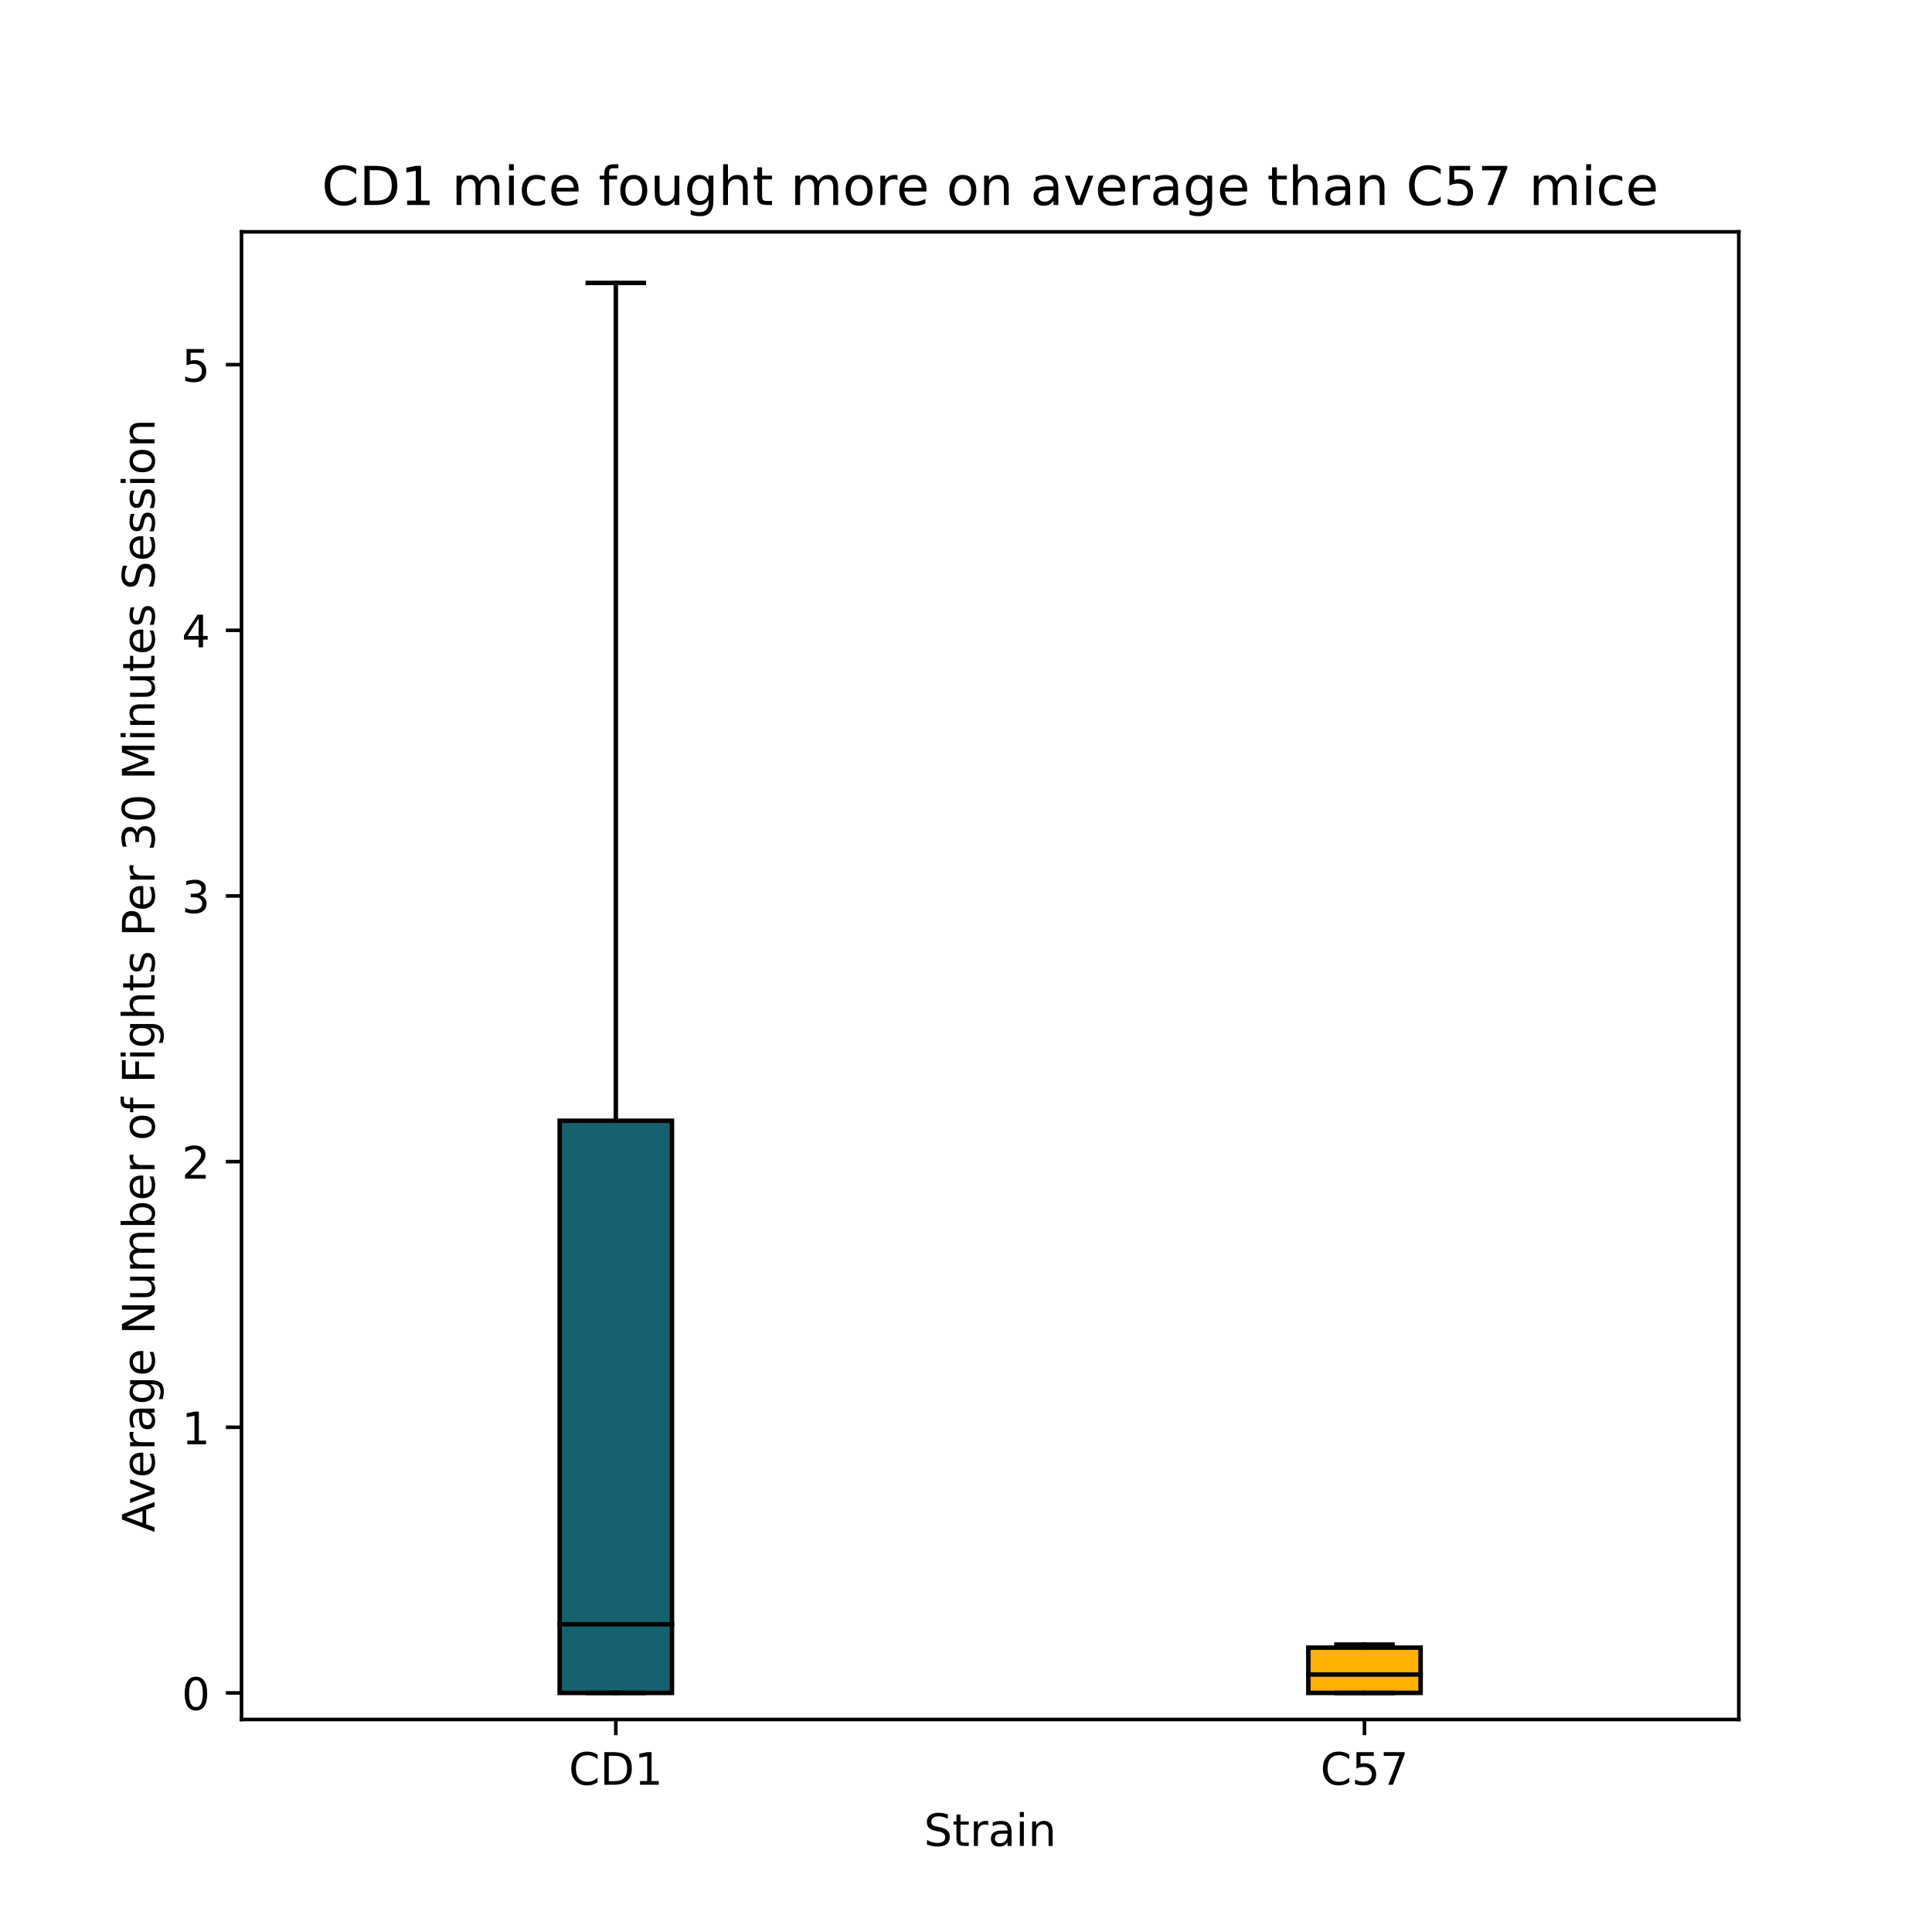
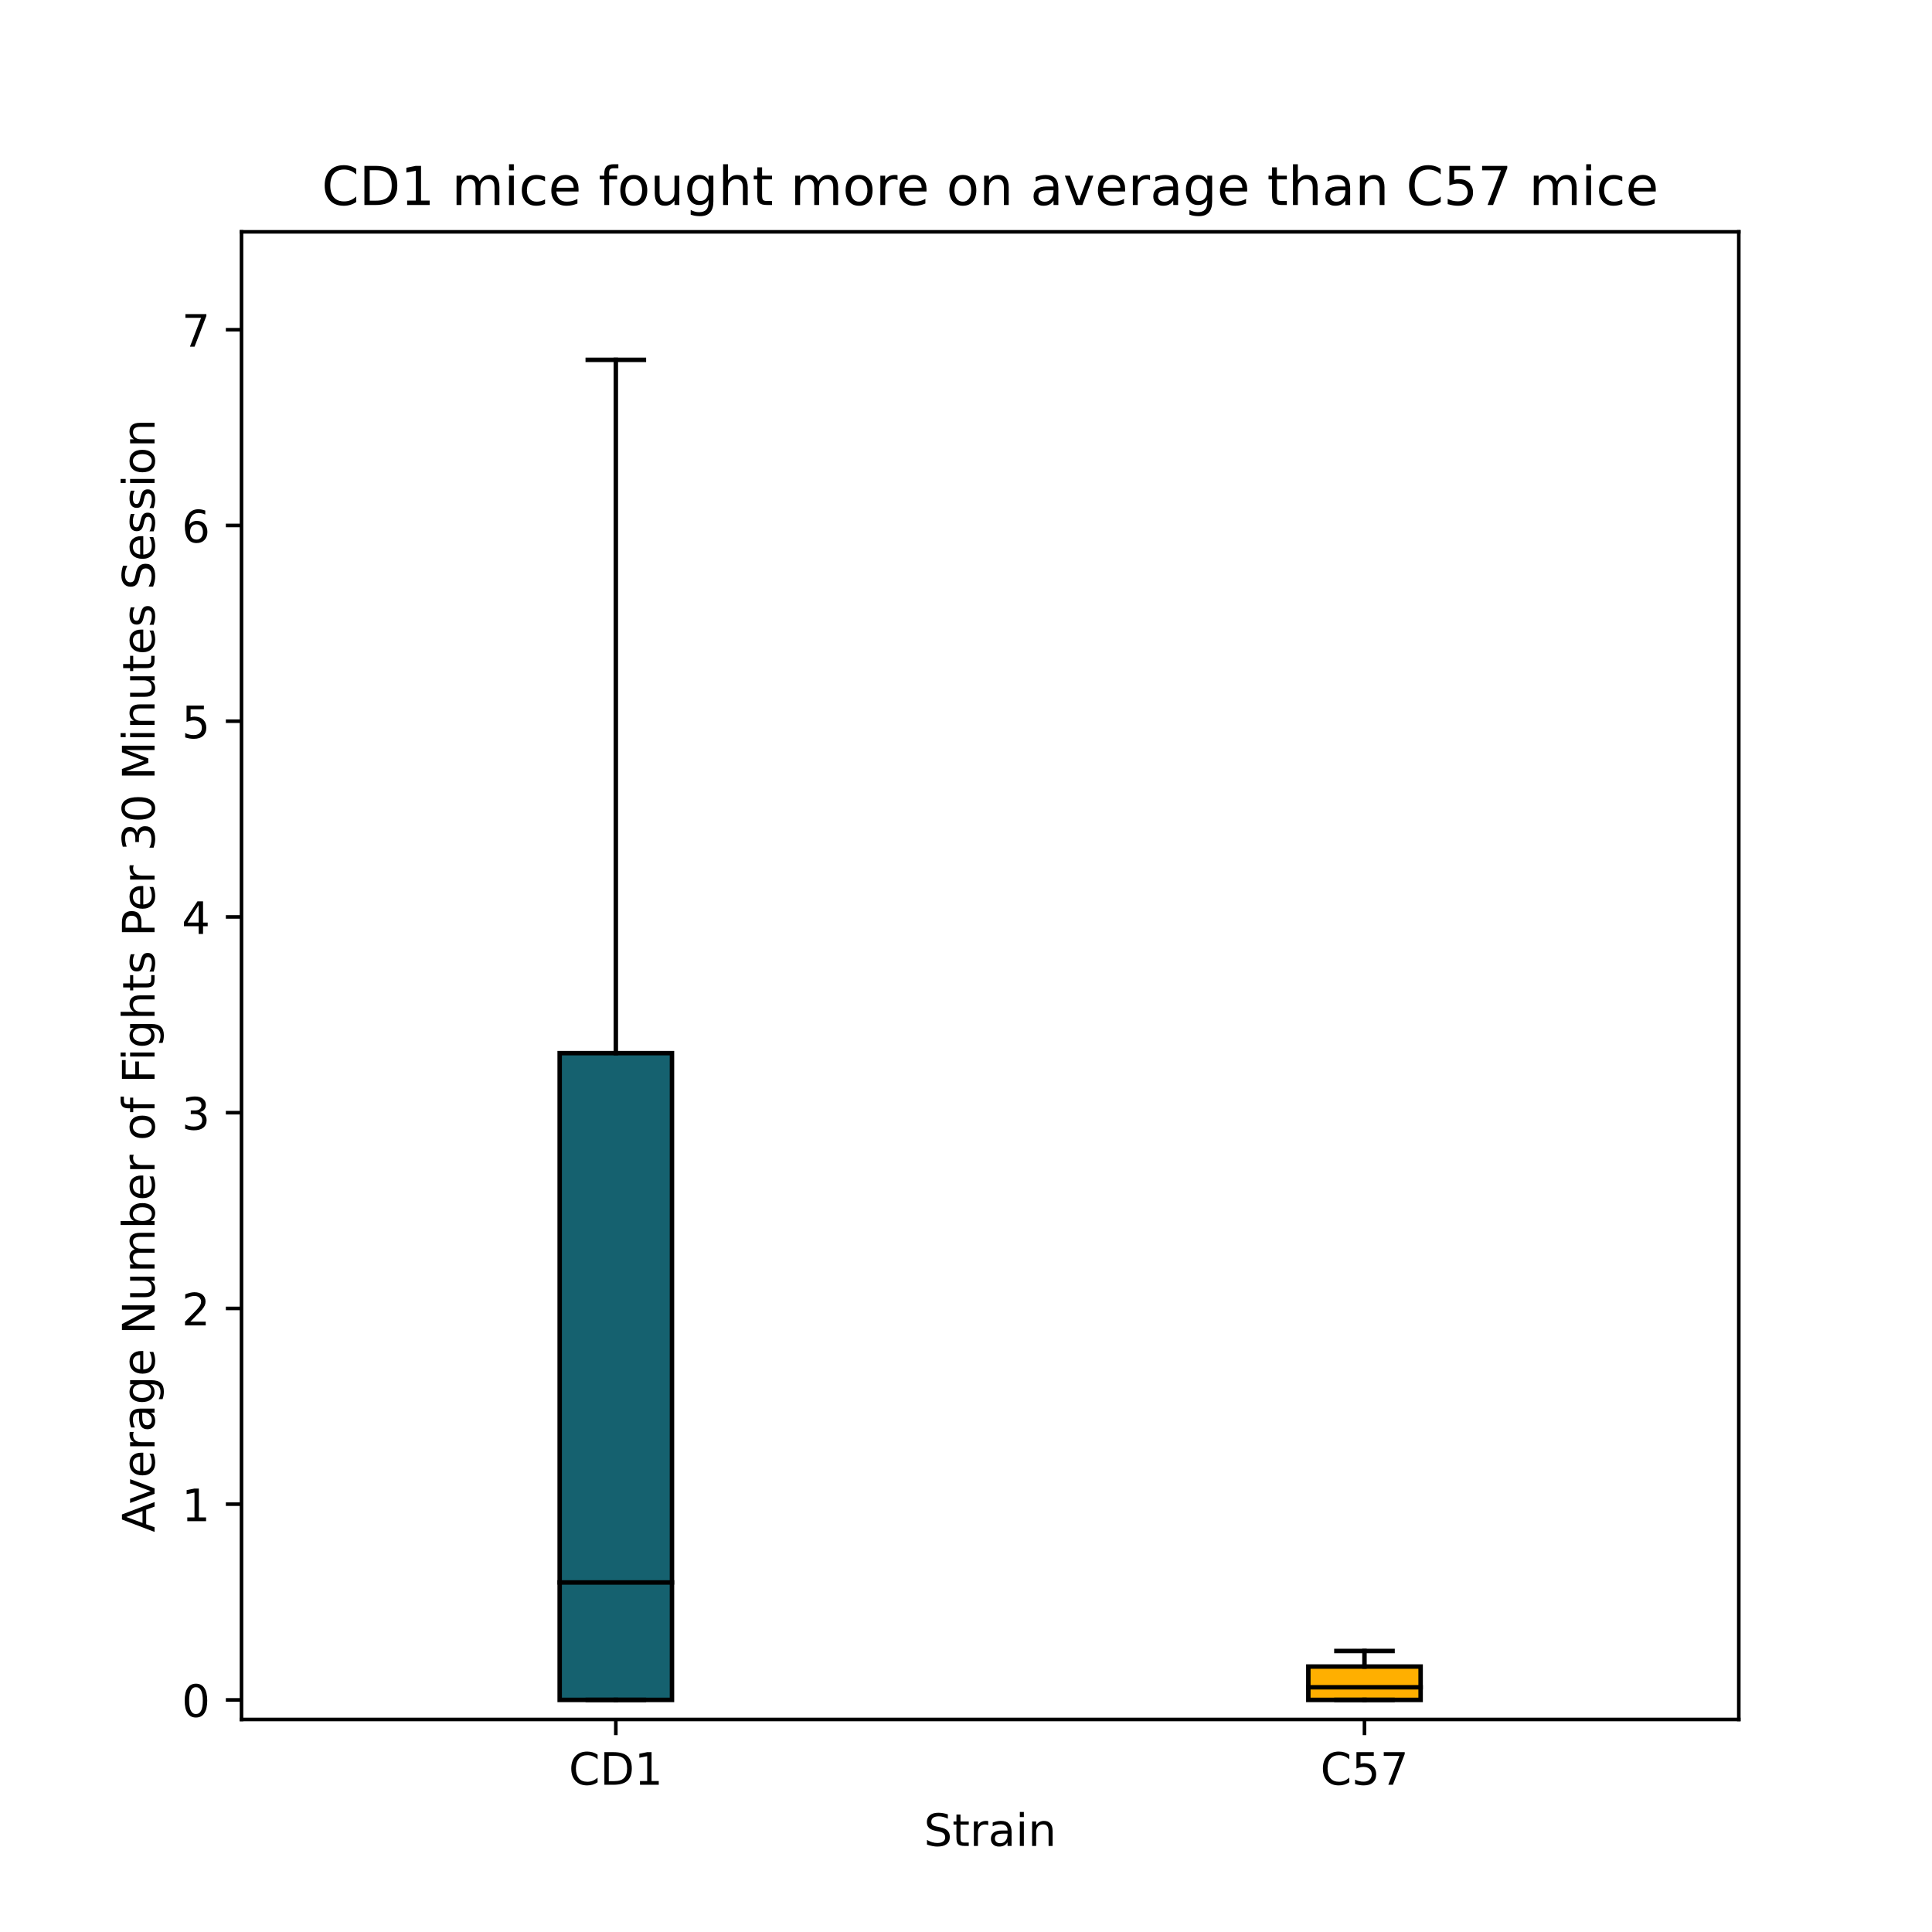
<svg xmlns="http://www.w3.org/2000/svg" xmlns:xlink="http://www.w3.org/1999/xlink" width="432pt" height="432pt" viewBox="0 0 432 432" version="1.1">
  <defs>
    <style type="text/css">*{stroke-linejoin: round; stroke-linecap: butt}</style>
  </defs>
  <g id="figure_1">
    <g id="patch_1">
      <path d="M 0 432  L 432 432  L 432 0  L 0 0  z " style="fill: #ffffff" />
    </g>
    <g id="axes_1">
      <g id="patch_2">
        <path d="M 54 384.48  L 388.8 384.48  L 388.8 51.84  L 54 51.84  z " style="fill: #ffffff" />
      </g>
      <g id="matplotlib.axis_1">
        <g id="xtick_1">
          <g id="line2d_1">
            <defs>
-               <path id="m009d4dc9a2" d="M 0 0  L 0 3.5  " style="stroke: #000000; stroke-width: 0.8" />
+               <path id="ma9340c3eb3" d="M 0 0  L 0 3.5  " style="stroke: #000000; stroke-width: 0.8" />
            </defs>
            <g>
-               <use xlink:href="#m009d4dc9a2" x="137.7" y="384.48" style="stroke: #000000; stroke-width: 0.8" />
+               <use xlink:href="#ma9340c3eb3" x="137.7" y="384.48" style="stroke: #000000; stroke-width: 0.8" />
            </g>
          </g>
          <g id="text_1">
            <g transform="translate(127.1773 399.0784) scale(0.1 -0.1)">
              <defs>
                <path id="DejaVuSans-43" d="M 4122 4306  L 4122 3641  Q 3803 3938 3442 4084  Q 3081 4231 2675 4231  Q 1875 4231 1450 3742  Q 1025 3253 1025 2328  Q 1025 1406 1450 917  Q 1875 428 2675 428  Q 3081 428 3442 575  Q 3803 722 4122 1019  L 4122 359  Q 3791 134 3420 21  Q 3050 -91 2638 -91  Q 1578 -91 968 557  Q 359 1206 359 2328  Q 359 3453 968 4101  Q 1578 4750 2638 4750  Q 3056 4750 3426 4639  Q 3797 4528 4122 4306  z " transform="scale(0.015625)" />
                <path id="DejaVuSans-44" d="M 1259 4147  L 1259 519  L 2022 519  Q 2988 519 3436 956  Q 3884 1394 3884 2338  Q 3884 3275 3436 3711  Q 2988 4147 2022 4147  L 1259 4147  z M 628 4666  L 1925 4666  Q 3281 4666 3915 4102  Q 4550 3538 4550 2338  Q 4550 1131 3912 565  Q 3275 0 1925 0  L 628 0  L 628 4666  z " transform="scale(0.015625)" />
                <path id="DejaVuSans-31" d="M 794 531  L 1825 531  L 1825 4091  L 703 3866  L 703 4441  L 1819 4666  L 2450 4666  L 2450 531  L 3481 531  L 3481 0  L 794 0  L 794 531  z " transform="scale(0.015625)" />
              </defs>
              <use xlink:href="#DejaVuSans-43" />
              <use xlink:href="#DejaVuSans-44" x="69.824" />
              <use xlink:href="#DejaVuSans-31" x="146.826" />
            </g>
          </g>
        </g>
        <g id="xtick_2">
          <g id="line2d_2">
            <g>
-               <use xlink:href="#m009d4dc9a2" x="305.1" y="384.48" style="stroke: #000000; stroke-width: 0.8" />
+               <use xlink:href="#ma9340c3eb3" x="305.1" y="384.48" style="stroke: #000000; stroke-width: 0.8" />
            </g>
          </g>
          <g id="text_2">
            <g transform="translate(295.2461 399.0784) scale(0.1 -0.1)">
              <defs>
                <path id="DejaVuSans-35" d="M 691 4666  L 3169 4666  L 3169 4134  L 1269 4134  L 1269 2991  Q 1406 3038 1543 3061  Q 1681 3084 1819 3084  Q 2600 3084 3056 2656  Q 3513 2228 3513 1497  Q 3513 744 3044 326  Q 2575 -91 1722 -91  Q 1428 -91 1123 -41  Q 819 9 494 109  L 494 744  Q 775 591 1075 516  Q 1375 441 1709 441  Q 2250 441 2565 725  Q 2881 1009 2881 1497  Q 2881 1984 2565 2268  Q 2250 2553 1709 2553  Q 1456 2553 1204 2497  Q 953 2441 691 2322  L 691 4666  z " transform="scale(0.015625)" />
                <path id="DejaVuSans-37" d="M 525 4666  L 3525 4666  L 3525 4397  L 1831 0  L 1172 0  L 2766 4134  L 525 4134  L 525 4666  z " transform="scale(0.015625)" />
              </defs>
              <use xlink:href="#DejaVuSans-43" />
              <use xlink:href="#DejaVuSans-35" x="69.824" />
              <use xlink:href="#DejaVuSans-37" x="133.447" />
            </g>
          </g>
        </g>
        <g id="text_3">
          <g transform="translate(206.5883 412.7566) scale(0.1 -0.1)">
            <defs>
              <path id="DejaVuSans-53" d="M 3425 4513  L 3425 3897  Q 3066 4069 2747 4153  Q 2428 4238 2131 4238  Q 1616 4238 1336 4038  Q 1056 3838 1056 3469  Q 1056 3159 1242 3001  Q 1428 2844 1947 2747  L 2328 2669  Q 3034 2534 3370 2195  Q 3706 1856 3706 1288  Q 3706 609 3251 259  Q 2797 -91 1919 -91  Q 1588 -91 1214 -16  Q 841 59 441 206  L 441 856  Q 825 641 1194 531  Q 1563 422 1919 422  Q 2459 422 2753 634  Q 3047 847 3047 1241  Q 3047 1584 2836 1778  Q 2625 1972 2144 2069  L 1759 2144  Q 1053 2284 737 2584  Q 422 2884 422 3419  Q 422 4038 858 4394  Q 1294 4750 2059 4750  Q 2388 4750 2728 4690  Q 3069 4631 3425 4513  z " transform="scale(0.015625)" />
              <path id="DejaVuSans-74" d="M 1172 4494  L 1172 3500  L 2356 3500  L 2356 3053  L 1172 3053  L 1172 1153  Q 1172 725 1289 603  Q 1406 481 1766 481  L 2356 481  L 2356 0  L 1766 0  Q 1100 0 847 248  Q 594 497 594 1153  L 594 3053  L 172 3053  L 172 3500  L 594 3500  L 594 4494  L 1172 4494  z " transform="scale(0.015625)" />
              <path id="DejaVuSans-72" d="M 2631 2963  Q 2534 3019 2420 3045  Q 2306 3072 2169 3072  Q 1681 3072 1420 2755  Q 1159 2438 1159 1844  L 1159 0  L 581 0  L 581 3500  L 1159 3500  L 1159 2956  Q 1341 3275 1631 3429  Q 1922 3584 2338 3584  Q 2397 3584 2469 3576  Q 2541 3569 2628 3553  L 2631 2963  z " transform="scale(0.015625)" />
              <path id="DejaVuSans-61" d="M 2194 1759  Q 1497 1759 1228 1600  Q 959 1441 959 1056  Q 959 750 1161 570  Q 1363 391 1709 391  Q 2188 391 2477 730  Q 2766 1069 2766 1631  L 2766 1759  L 2194 1759  z M 3341 1997  L 3341 0  L 2766 0  L 2766 531  Q 2569 213 2275 61  Q 1981 -91 1556 -91  Q 1019 -91 701 211  Q 384 513 384 1019  Q 384 1609 779 1909  Q 1175 2209 1959 2209  L 2766 2209  L 2766 2266  Q 2766 2663 2505 2880  Q 2244 3097 1772 3097  Q 1472 3097 1187 3025  Q 903 2953 641 2809  L 641 3341  Q 956 3463 1253 3523  Q 1550 3584 1831 3584  Q 2591 3584 2966 3190  Q 3341 2797 3341 1997  z " transform="scale(0.015625)" />
              <path id="DejaVuSans-69" d="M 603 3500  L 1178 3500  L 1178 0  L 603 0  L 603 3500  z M 603 4863  L 1178 4863  L 1178 4134  L 603 4134  L 603 4863  z " transform="scale(0.015625)" />
              <path id="DejaVuSans-6e" d="M 3513 2113  L 3513 0  L 2938 0  L 2938 2094  Q 2938 2591 2744 2837  Q 2550 3084 2163 3084  Q 1697 3084 1428 2787  Q 1159 2491 1159 1978  L 1159 0  L 581 0  L 581 3500  L 1159 3500  L 1159 2956  Q 1366 3272 1645 3428  Q 1925 3584 2291 3584  Q 2894 3584 3203 3211  Q 3513 2838 3513 2113  z " transform="scale(0.015625)" />
            </defs>
            <use xlink:href="#DejaVuSans-53" />
            <use xlink:href="#DejaVuSans-74" x="63.477" />
            <use xlink:href="#DejaVuSans-72" x="102.686" />
            <use xlink:href="#DejaVuSans-61" x="143.799" />
            <use xlink:href="#DejaVuSans-69" x="205.078" />
            <use xlink:href="#DejaVuSans-6e" x="232.861" />
          </g>
        </g>
      </g>
      <g id="matplotlib.axis_2">
        <g id="ytick_1">
          <g id="line2d_3">
            <defs>
-               <path id="meb1164585b" d="M 0 0  L -3.5 0  " style="stroke: #000000; stroke-width: 0.8" />
+               <path id="mf33f6621a1" d="M 0 0  L -3.5 0  " style="stroke: #000000; stroke-width: 0.8" />
            </defs>
            <g>
-               <use xlink:href="#meb1164585b" x="54" y="378.54" style="stroke: #000000; stroke-width: 0.8" />
+               <use xlink:href="#mf33f6621a1" x="54" y="380.103" style="stroke: #000000; stroke-width: 0.8" />
            </g>
          </g>
          <g id="text_4">
-             <g transform="translate(40.6375 382.3392) scale(0.1 -0.1)">
+             <g transform="translate(40.6375 383.9024) scale(0.1 -0.1)">
              <defs>
                <path id="DejaVuSans-30" d="M 2034 4250  Q 1547 4250 1301 3770  Q 1056 3291 1056 2328  Q 1056 1369 1301 889  Q 1547 409 2034 409  Q 2525 409 2770 889  Q 3016 1369 3016 2328  Q 3016 3291 2770 3770  Q 2525 4250 2034 4250  z M 2034 4750  Q 2819 4750 3233 4129  Q 3647 3509 3647 2328  Q 3647 1150 3233 529  Q 2819 -91 2034 -91  Q 1250 -91 836 529  Q 422 1150 422 2328  Q 422 3509 836 4129  Q 1250 4750 2034 4750  z " transform="scale(0.015625)" />
              </defs>
              <use xlink:href="#DejaVuSans-30" />
            </g>
          </g>
        </g>
        <g id="ytick_2">
          <g id="line2d_4">
            <g>
-               <use xlink:href="#meb1164585b" x="54" y="319.14" style="stroke: #000000; stroke-width: 0.8" />
+               <use xlink:href="#mf33f6621a1" x="54" y="336.335" style="stroke: #000000; stroke-width: 0.8" />
            </g>
          </g>
          <g id="text_5">
-             <g transform="translate(40.6375 322.9392) scale(0.1 -0.1)">
+             <g transform="translate(40.6375 340.134) scale(0.1 -0.1)">
              <use xlink:href="#DejaVuSans-31" />
            </g>
          </g>
        </g>
        <g id="ytick_3">
          <g id="line2d_5">
            <g>
-               <use xlink:href="#meb1164585b" x="54" y="259.74" style="stroke: #000000; stroke-width: 0.8" />
+               <use xlink:href="#mf33f6621a1" x="54" y="292.566" style="stroke: #000000; stroke-width: 0.8" />
            </g>
          </g>
          <g id="text_6">
-             <g transform="translate(40.6375 263.5392) scale(0.1 -0.1)">
+             <g transform="translate(40.6375 296.3655) scale(0.1 -0.1)">
              <defs>
                <path id="DejaVuSans-32" d="M 1228 531  L 3431 531  L 3431 0  L 469 0  L 469 531  Q 828 903 1448 1529  Q 2069 2156 2228 2338  Q 2531 2678 2651 2914  Q 2772 3150 2772 3378  Q 2772 3750 2511 3984  Q 2250 4219 1831 4219  Q 1534 4219 1204 4116  Q 875 4013 500 3803  L 500 4441  Q 881 4594 1212 4672  Q 1544 4750 1819 4750  Q 2544 4750 2975 4387  Q 3406 4025 3406 3419  Q 3406 3131 3298 2873  Q 3191 2616 2906 2266  Q 2828 2175 2409 1742  Q 1991 1309 1228 531  z " transform="scale(0.015625)" />
              </defs>
              <use xlink:href="#DejaVuSans-32" />
            </g>
          </g>
        </g>
        <g id="ytick_4">
          <g id="line2d_6">
            <g>
-               <use xlink:href="#meb1164585b" x="54" y="200.34" style="stroke: #000000; stroke-width: 0.8" />
+               <use xlink:href="#mf33f6621a1" x="54" y="248.798" style="stroke: #000000; stroke-width: 0.8" />
            </g>
          </g>
          <g id="text_7">
-             <g transform="translate(40.6375 204.1392) scale(0.1 -0.1)">
+             <g transform="translate(40.6375 252.5971) scale(0.1 -0.1)">
              <defs>
                <path id="DejaVuSans-33" d="M 2597 2516  Q 3050 2419 3304 2112  Q 3559 1806 3559 1356  Q 3559 666 3084 287  Q 2609 -91 1734 -91  Q 1441 -91 1130 -33  Q 819 25 488 141  L 488 750  Q 750 597 1062 519  Q 1375 441 1716 441  Q 2309 441 2620 675  Q 2931 909 2931 1356  Q 2931 1769 2642 2001  Q 2353 2234 1838 2234  L 1294 2234  L 1294 2753  L 1863 2753  Q 2328 2753 2575 2939  Q 2822 3125 2822 3475  Q 2822 3834 2567 4026  Q 2313 4219 1838 4219  Q 1578 4219 1281 4162  Q 984 4106 628 3988  L 628 4550  Q 988 4650 1302 4700  Q 1616 4750 1894 4750  Q 2613 4750 3031 4423  Q 3450 4097 3450 3541  Q 3450 3153 3228 2886  Q 3006 2619 2597 2516  z " transform="scale(0.015625)" />
              </defs>
              <use xlink:href="#DejaVuSans-33" />
            </g>
          </g>
        </g>
        <g id="ytick_5">
          <g id="line2d_7">
            <g>
-               <use xlink:href="#meb1164585b" x="54" y="140.94" style="stroke: #000000; stroke-width: 0.8" />
+               <use xlink:href="#mf33f6621a1" x="54" y="205.029" style="stroke: #000000; stroke-width: 0.8" />
            </g>
          </g>
          <g id="text_8">
-             <g transform="translate(40.6375 144.7392) scale(0.1 -0.1)">
+             <g transform="translate(40.6375 208.8287) scale(0.1 -0.1)">
              <defs>
                <path id="DejaVuSans-34" d="M 2419 4116  L 825 1625  L 2419 1625  L 2419 4116  z M 2253 4666  L 3047 4666  L 3047 1625  L 3713 1625  L 3713 1100  L 3047 1100  L 3047 0  L 2419 0  L 2419 1100  L 313 1100  L 313 1709  L 2253 4666  z " transform="scale(0.015625)" />
              </defs>
              <use xlink:href="#DejaVuSans-34" />
            </g>
          </g>
        </g>
        <g id="ytick_6">
          <g id="line2d_8">
            <g>
-               <use xlink:href="#meb1164585b" x="54" y="81.54" style="stroke: #000000; stroke-width: 0.8" />
+               <use xlink:href="#mf33f6621a1" x="54" y="161.261" style="stroke: #000000; stroke-width: 0.8" />
            </g>
          </g>
          <g id="text_9">
-             <g transform="translate(40.6375 85.33922) scale(0.1 -0.1)">
+             <g transform="translate(40.6375 165.0603) scale(0.1 -0.1)">
              <use xlink:href="#DejaVuSans-35" />
            </g>
          </g>
        </g>
-         <g id="text_10">
+         <g id="ytick_7">
+           <g id="line2d_9">
+             <g>
+               <use xlink:href="#mf33f6621a1" x="54" y="117.493" style="stroke: #000000; stroke-width: 0.8" />
+             </g>
+           </g>
+           <g id="text_10">
+             <g transform="translate(40.6375 121.2918) scale(0.1 -0.1)">
+               <defs>
+                 <path id="DejaVuSans-36" d="M 2113 2584  Q 1688 2584 1439 2293  Q 1191 2003 1191 1497  Q 1191 994 1439 701  Q 1688 409 2113 409  Q 2538 409 2786 701  Q 3034 994 3034 1497  Q 3034 2003 2786 2293  Q 2538 2584 2113 2584  z M 3366 4563  L 3366 3988  Q 3128 4100 2886 4159  Q 2644 4219 2406 4219  Q 1781 4219 1451 3797  Q 1122 3375 1075 2522  Q 1259 2794 1537 2939  Q 1816 3084 2150 3084  Q 2853 3084 3261 2657  Q 3669 2231 3669 1497  Q 3669 778 3244 343  Q 2819 -91 2113 -91  Q 1303 -91 875 529  Q 447 1150 447 2328  Q 447 3434 972 4092  Q 1497 4750 2381 4750  Q 2619 4750 2861 4703  Q 3103 4656 3366 4563  z " transform="scale(0.015625)" />
+               </defs>
+               <use xlink:href="#DejaVuSans-36" />
+             </g>
+           </g>
+         </g>
+         <g id="ytick_8">
+           <g id="line2d_10">
+             <g>
+               <use xlink:href="#mf33f6621a1" x="54" y="73.724" style="stroke: #000000; stroke-width: 0.8" />
+             </g>
+           </g>
+           <g id="text_11">
+             <g transform="translate(40.6375 77.52343) scale(0.1 -0.1)">
+               <use xlink:href="#DejaVuSans-37" />
+             </g>
+           </g>
+         </g>
+         <g id="text_12">
          <g transform="translate(34.55781 342.6194) rotate(-90) scale(0.1 -0.1)">
            <defs>
              <path id="DejaVuSans-41" d="M 2188 4044  L 1331 1722  L 3047 1722  L 2188 4044  z M 1831 4666  L 2547 4666  L 4325 0  L 3669 0  L 3244 1197  L 1141 1197  L 716 0  L 50 0  L 1831 4666  z " transform="scale(0.015625)" />
              <path id="DejaVuSans-76" d="M 191 3500  L 800 3500  L 1894 563  L 2988 3500  L 3597 3500  L 2284 0  L 1503 0  L 191 3500  z " transform="scale(0.015625)" />
              <path id="DejaVuSans-65" d="M 3597 1894  L 3597 1613  L 953 1613  Q 991 1019 1311 708  Q 1631 397 2203 397  Q 2534 397 2845 478  Q 3156 559 3463 722  L 3463 178  Q 3153 47 2828 -22  Q 2503 -91 2169 -91  Q 1331 -91 842 396  Q 353 884 353 1716  Q 353 2575 817 3079  Q 1281 3584 2069 3584  Q 2775 3584 3186 3129  Q 3597 2675 3597 1894  z M 3022 2063  Q 3016 2534 2758 2815  Q 2500 3097 2075 3097  Q 1594 3097 1305 2825  Q 1016 2553 972 2059  L 3022 2063  z " transform="scale(0.015625)" />
              <path id="DejaVuSans-67" d="M 2906 1791  Q 2906 2416 2648 2759  Q 2391 3103 1925 3103  Q 1463 3103 1205 2759  Q 947 2416 947 1791  Q 947 1169 1205 825  Q 1463 481 1925 481  Q 2391 481 2648 825  Q 2906 1169 2906 1791  z M 3481 434  Q 3481 -459 3084 -895  Q 2688 -1331 1869 -1331  Q 1566 -1331 1297 -1286  Q 1028 -1241 775 -1147  L 775 -588  Q 1028 -725 1275 -790  Q 1522 -856 1778 -856  Q 2344 -856 2625 -561  Q 2906 -266 2906 331  L 2906 616  Q 2728 306 2450 153  Q 2172 0 1784 0  Q 1141 0 747 490  Q 353 981 353 1791  Q 353 2603 747 3093  Q 1141 3584 1784 3584  Q 2172 3584 2450 3431  Q 2728 3278 2906 2969  L 2906 3500  L 3481 3500  L 3481 434  z " transform="scale(0.015625)" />
              <path id="DejaVuSans-20" transform="scale(0.015625)" />
              <path id="DejaVuSans-4e" d="M 628 4666  L 1478 4666  L 3547 763  L 3547 4666  L 4159 4666  L 4159 0  L 3309 0  L 1241 3903  L 1241 0  L 628 0  L 628 4666  z " transform="scale(0.015625)" />
              <path id="DejaVuSans-75" d="M 544 1381  L 544 3500  L 1119 3500  L 1119 1403  Q 1119 906 1312 657  Q 1506 409 1894 409  Q 2359 409 2629 706  Q 2900 1003 2900 1516  L 2900 3500  L 3475 3500  L 3475 0  L 2900 0  L 2900 538  Q 2691 219 2414 64  Q 2138 -91 1772 -91  Q 1169 -91 856 284  Q 544 659 544 1381  z M 1991 3584  L 1991 3584  z " transform="scale(0.015625)" />
              <path id="DejaVuSans-6d" d="M 3328 2828  Q 3544 3216 3844 3400  Q 4144 3584 4550 3584  Q 5097 3584 5394 3201  Q 5691 2819 5691 2113  L 5691 0  L 5113 0  L 5113 2094  Q 5113 2597 4934 2840  Q 4756 3084 4391 3084  Q 3944 3084 3684 2787  Q 3425 2491 3425 1978  L 3425 0  L 2847 0  L 2847 2094  Q 2847 2600 2669 2842  Q 2491 3084 2119 3084  Q 1678 3084 1418 2786  Q 1159 2488 1159 1978  L 1159 0  L 581 0  L 581 3500  L 1159 3500  L 1159 2956  Q 1356 3278 1631 3431  Q 1906 3584 2284 3584  Q 2666 3584 2933 3390  Q 3200 3197 3328 2828  z " transform="scale(0.015625)" />
              <path id="DejaVuSans-62" d="M 3116 1747  Q 3116 2381 2855 2742  Q 2594 3103 2138 3103  Q 1681 3103 1420 2742  Q 1159 2381 1159 1747  Q 1159 1113 1420 752  Q 1681 391 2138 391  Q 2594 391 2855 752  Q 3116 1113 3116 1747  z M 1159 2969  Q 1341 3281 1617 3432  Q 1894 3584 2278 3584  Q 2916 3584 3314 3078  Q 3713 2572 3713 1747  Q 3713 922 3314 415  Q 2916 -91 2278 -91  Q 1894 -91 1617 61  Q 1341 213 1159 525  L 1159 0  L 581 0  L 581 4863  L 1159 4863  L 1159 2969  z " transform="scale(0.015625)" />
              <path id="DejaVuSans-6f" d="M 1959 3097  Q 1497 3097 1228 2736  Q 959 2375 959 1747  Q 959 1119 1226 758  Q 1494 397 1959 397  Q 2419 397 2687 759  Q 2956 1122 2956 1747  Q 2956 2369 2687 2733  Q 2419 3097 1959 3097  z M 1959 3584  Q 2709 3584 3137 3096  Q 3566 2609 3566 1747  Q 3566 888 3137 398  Q 2709 -91 1959 -91  Q 1206 -91 779 398  Q 353 888 353 1747  Q 353 2609 779 3096  Q 1206 3584 1959 3584  z " transform="scale(0.015625)" />
              <path id="DejaVuSans-66" d="M 2375 4863  L 2375 4384  L 1825 4384  Q 1516 4384 1395 4259  Q 1275 4134 1275 3809  L 1275 3500  L 2222 3500  L 2222 3053  L 1275 3053  L 1275 0  L 697 0  L 697 3053  L 147 3053  L 147 3500  L 697 3500  L 697 3744  Q 697 4328 969 4595  Q 1241 4863 1831 4863  L 2375 4863  z " transform="scale(0.015625)" />
              <path id="DejaVuSans-46" d="M 628 4666  L 3309 4666  L 3309 4134  L 1259 4134  L 1259 2759  L 3109 2759  L 3109 2228  L 1259 2228  L 1259 0  L 628 0  L 628 4666  z " transform="scale(0.015625)" />
              <path id="DejaVuSans-68" d="M 3513 2113  L 3513 0  L 2938 0  L 2938 2094  Q 2938 2591 2744 2837  Q 2550 3084 2163 3084  Q 1697 3084 1428 2787  Q 1159 2491 1159 1978  L 1159 0  L 581 0  L 581 4863  L 1159 4863  L 1159 2956  Q 1366 3272 1645 3428  Q 1925 3584 2291 3584  Q 2894 3584 3203 3211  Q 3513 2838 3513 2113  z " transform="scale(0.015625)" />
              <path id="DejaVuSans-73" d="M 2834 3397  L 2834 2853  Q 2591 2978 2328 3040  Q 2066 3103 1784 3103  Q 1356 3103 1142 2972  Q 928 2841 928 2578  Q 928 2378 1081 2264  Q 1234 2150 1697 2047  L 1894 2003  Q 2506 1872 2764 1633  Q 3022 1394 3022 966  Q 3022 478 2636 193  Q 2250 -91 1575 -91  Q 1294 -91 989 -36  Q 684 19 347 128  L 347 722  Q 666 556 975 473  Q 1284 391 1588 391  Q 1994 391 2212 530  Q 2431 669 2431 922  Q 2431 1156 2273 1281  Q 2116 1406 1581 1522  L 1381 1569  Q 847 1681 609 1914  Q 372 2147 372 2553  Q 372 3047 722 3315  Q 1072 3584 1716 3584  Q 2034 3584 2315 3537  Q 2597 3491 2834 3397  z " transform="scale(0.015625)" />
              <path id="DejaVuSans-50" d="M 1259 4147  L 1259 2394  L 2053 2394  Q 2494 2394 2734 2622  Q 2975 2850 2975 3272  Q 2975 3691 2734 3919  Q 2494 4147 2053 4147  L 1259 4147  z M 628 4666  L 2053 4666  Q 2838 4666 3239 4311  Q 3641 3956 3641 3272  Q 3641 2581 3239 2228  Q 2838 1875 2053 1875  L 1259 1875  L 1259 0  L 628 0  L 628 4666  z " transform="scale(0.015625)" />
              <path id="DejaVuSans-4d" d="M 628 4666  L 1569 4666  L 2759 1491  L 3956 4666  L 4897 4666  L 4897 0  L 4281 0  L 4281 4097  L 3078 897  L 2444 897  L 1241 4097  L 1241 0  L 628 0  L 628 4666  z " transform="scale(0.015625)" />
            </defs>
            <use xlink:href="#DejaVuSans-41" />
            <use xlink:href="#DejaVuSans-76" x="62.533" />
            <use xlink:href="#DejaVuSans-65" x="121.713" />
            <use xlink:href="#DejaVuSans-72" x="183.236" />
            <use xlink:href="#DejaVuSans-61" x="224.35" />
            <use xlink:href="#DejaVuSans-67" x="285.629" />
            <use xlink:href="#DejaVuSans-65" x="349.105" />
            <use xlink:href="#DejaVuSans-20" x="410.629" />
            <use xlink:href="#DejaVuSans-4e" x="442.416" />
            <use xlink:href="#DejaVuSans-75" x="517.221" />
            <use xlink:href="#DejaVuSans-6d" x="580.6" />
            <use xlink:href="#DejaVuSans-62" x="678.012" />
            <use xlink:href="#DejaVuSans-65" x="741.488" />
            <use xlink:href="#DejaVuSans-72" x="803.012" />
            <use xlink:href="#DejaVuSans-20" x="844.125" />
            <use xlink:href="#DejaVuSans-6f" x="875.912" />
            <use xlink:href="#DejaVuSans-66" x="937.094" />
            <use xlink:href="#DejaVuSans-20" x="972.299" />
            <use xlink:href="#DejaVuSans-46" x="1004.086" />
            <use xlink:href="#DejaVuSans-69" x="1054.355" />
            <use xlink:href="#DejaVuSans-67" x="1082.139" />
            <use xlink:href="#DejaVuSans-68" x="1145.615" />
            <use xlink:href="#DejaVuSans-74" x="1208.994" />
            <use xlink:href="#DejaVuSans-73" x="1248.203" />
            <use xlink:href="#DejaVuSans-20" x="1300.303" />
            <use xlink:href="#DejaVuSans-50" x="1332.09" />
            <use xlink:href="#DejaVuSans-65" x="1388.768" />
            <use xlink:href="#DejaVuSans-72" x="1450.291" />
            <use xlink:href="#DejaVuSans-20" x="1491.404" />
            <use xlink:href="#DejaVuSans-33" x="1523.191" />
            <use xlink:href="#DejaVuSans-30" x="1586.814" />
            <use xlink:href="#DejaVuSans-20" x="1650.438" />
            <use xlink:href="#DejaVuSans-4d" x="1682.225" />
            <use xlink:href="#DejaVuSans-69" x="1768.504" />
            <use xlink:href="#DejaVuSans-6e" x="1796.287" />
            <use xlink:href="#DejaVuSans-75" x="1859.666" />
            <use xlink:href="#DejaVuSans-74" x="1923.045" />
            <use xlink:href="#DejaVuSans-65" x="1962.254" />
            <use xlink:href="#DejaVuSans-73" x="2023.777" />
            <use xlink:href="#DejaVuSans-20" x="2075.877" />
            <use xlink:href="#DejaVuSans-53" x="2107.664" />
            <use xlink:href="#DejaVuSans-65" x="2171.141" />
            <use xlink:href="#DejaVuSans-73" x="2232.664" />
            <use xlink:href="#DejaVuSans-73" x="2284.764" />
            <use xlink:href="#DejaVuSans-69" x="2336.863" />
            <use xlink:href="#DejaVuSans-6f" x="2364.646" />
            <use xlink:href="#DejaVuSans-6e" x="2425.828" />
          </g>
        </g>
      </g>
      <g id="patch_3">
-         <path d="M 125.145 378.54  L 150.255 378.54  L 150.255 250.602  L 125.145 250.602  L 125.145 378.54  z " clip-path="url(#p0a32efbd4e)" style="fill: #15616f; stroke: #000000; stroke-linejoin: miter" />
-       </g>
-       <g id="line2d_9">
-         <path d="M 137.7 378.54  L 137.7 378.54  " clip-path="url(#p0a32efbd4e)" style="fill: none; stroke: #000000; stroke-linecap: square" />
-       </g>
-       <g id="line2d_10">
-         <path d="M 137.7 250.602  L 137.7 63.263  " clip-path="url(#p0a32efbd4e)" style="fill: none; stroke: #000000; stroke-linecap: square" />
+         <path d="M 125.145 380.103  L 150.255 380.103  L 150.255 235.484  L 125.145 235.484  L 125.145 380.103  z " clip-path="url(#p7fd7912114)" style="fill: #15616f; stroke: #000000; stroke-linejoin: miter" />
      </g>
      <g id="line2d_11">
-         <path d="M 131.423 378.54  L 143.977 378.54  " clip-path="url(#p0a32efbd4e)" style="fill: none; stroke: #000000; stroke-linecap: square" />
+         <path d="M 137.7 380.103  L 137.7 380.103  " clip-path="url(#p7fd7912114)" style="fill: none; stroke: #000000; stroke-linecap: square" />
      </g>
      <g id="line2d_12">
-         <path d="M 131.423 63.263  L 143.977 63.263  " clip-path="url(#p0a32efbd4e)" style="fill: none; stroke: #000000; stroke-linecap: square" />
+         <path d="M 137.7 235.484  L 137.7 80.458  " clip-path="url(#p7fd7912114)" style="fill: none; stroke: #000000; stroke-linecap: square" />
+       </g>
+       <g id="line2d_13">
+         <path d="M 131.423 380.103  L 143.977 380.103  " clip-path="url(#p7fd7912114)" style="fill: none; stroke: #000000; stroke-linecap: square" />
+       </g>
+       <g id="line2d_14">
+         <path d="M 131.423 80.458  L 143.977 80.458  " clip-path="url(#p7fd7912114)" style="fill: none; stroke: #000000; stroke-linecap: square" />
      </g>
      <g id="patch_4">
-         <path d="M 292.545 378.54  L 317.655 378.54  L 317.655 368.415  L 292.545 368.415  L 292.545 378.54  z " clip-path="url(#p0a32efbd4e)" style="fill: #ffaf00; stroke: #000000; stroke-linejoin: miter" />
-       </g>
-       <g id="line2d_13">
-         <path d="M 305.1 378.54  L 305.1 378.54  " clip-path="url(#p0a32efbd4e)" style="fill: none; stroke: #000000; stroke-linecap: square" />
-       </g>
-       <g id="line2d_14">
-         <path d="M 305.1 368.415  L 305.1 367.74  " clip-path="url(#p0a32efbd4e)" style="fill: none; stroke: #000000; stroke-linecap: square" />
+         <path d="M 292.545 380.103  L 317.655 380.103  L 317.655 372.643  L 292.545 372.643  L 292.545 380.103  z " clip-path="url(#p7fd7912114)" style="fill: #ffaf00; stroke: #000000; stroke-linejoin: miter" />
      </g>
      <g id="line2d_15">
-         <path d="M 298.822 378.54  L 311.377 378.54  " clip-path="url(#p0a32efbd4e)" style="fill: none; stroke: #000000; stroke-linecap: square" />
+         <path d="M 305.1 380.103  L 305.1 380.103  " clip-path="url(#p7fd7912114)" style="fill: none; stroke: #000000; stroke-linecap: square" />
      </g>
      <g id="line2d_16">
-         <path d="M 298.822 367.74  L 311.377 367.74  " clip-path="url(#p0a32efbd4e)" style="fill: none; stroke: #000000; stroke-linecap: square" />
+         <path d="M 305.1 372.643  L 305.1 369.161  " clip-path="url(#p7fd7912114)" style="fill: none; stroke: #000000; stroke-linecap: square" />
      </g>
      <g id="line2d_17">
-         <path d="M 125.145 363.195  L 150.255 363.195  " clip-path="url(#p0a32efbd4e)" style="fill: none; stroke: #000000; stroke-linecap: square" />
+         <path d="M 298.822 380.103  L 311.377 380.103  " clip-path="url(#p7fd7912114)" style="fill: none; stroke: #000000; stroke-linecap: square" />
      </g>
      <g id="line2d_18">
-         <path d="M 292.545 374.424  L 317.655 374.424  " clip-path="url(#p0a32efbd4e)" style="fill: none; stroke: #000000; stroke-linecap: square" />
+         <path d="M 298.822 369.161  L 311.377 369.161  " clip-path="url(#p7fd7912114)" style="fill: none; stroke: #000000; stroke-linecap: square" />
+       </g>
+       <g id="line2d_19">
+         <path d="M 125.145 353.842  L 150.255 353.842  " clip-path="url(#p7fd7912114)" style="fill: none; stroke: #000000; stroke-linecap: square" />
+       </g>
+       <g id="line2d_20">
+         <path d="M 292.545 377.279  L 317.655 377.279  " clip-path="url(#p7fd7912114)" style="fill: none; stroke: #000000; stroke-linecap: square" />
      </g>
      <g id="patch_5">
        <path d="M 54 384.48  L 54 51.84  " style="fill: none; stroke: #000000; stroke-width: 0.8; stroke-linejoin: miter; stroke-linecap: square" />
      </g>
      <g id="patch_6">
        <path d="M 388.8 384.48  L 388.8 51.84  " style="fill: none; stroke: #000000; stroke-width: 0.8; stroke-linejoin: miter; stroke-linecap: square" />
      </g>
      <g id="patch_7">
        <path d="M 54 384.48  L 388.8 384.48  " style="fill: none; stroke: #000000; stroke-width: 0.8; stroke-linejoin: miter; stroke-linecap: square" />
      </g>
      <g id="patch_8">
        <path d="M 54 51.84  L 388.8 51.84  " style="fill: none; stroke: #000000; stroke-width: 0.8; stroke-linejoin: miter; stroke-linecap: square" />
      </g>
-       <g id="text_11">
+       <g id="text_13">
        <g transform="translate(71.92781 45.84) scale(0.12 -0.12)">
          <defs>
            <path id="DejaVuSans-63" d="M 3122 3366  L 3122 2828  Q 2878 2963 2633 3030  Q 2388 3097 2138 3097  Q 1578 3097 1268 2742  Q 959 2388 959 1747  Q 959 1106 1268 751  Q 1578 397 2138 397  Q 2388 397 2633 464  Q 2878 531 3122 666  L 3122 134  Q 2881 22 2623 -34  Q 2366 -91 2075 -91  Q 1284 -91 818 406  Q 353 903 353 1747  Q 353 2603 823 3093  Q 1294 3584 2113 3584  Q 2378 3584 2631 3529  Q 2884 3475 3122 3366  z " transform="scale(0.015625)" />
          </defs>
          <use xlink:href="#DejaVuSans-43" />
          <use xlink:href="#DejaVuSans-44" x="69.824" />
          <use xlink:href="#DejaVuSans-31" x="146.826" />
          <use xlink:href="#DejaVuSans-20" x="210.449" />
          <use xlink:href="#DejaVuSans-6d" x="242.236" />
          <use xlink:href="#DejaVuSans-69" x="339.648" />
          <use xlink:href="#DejaVuSans-63" x="367.432" />
          <use xlink:href="#DejaVuSans-65" x="422.412" />
          <use xlink:href="#DejaVuSans-20" x="483.936" />
          <use xlink:href="#DejaVuSans-66" x="515.723" />
          <use xlink:href="#DejaVuSans-6f" x="550.928" />
          <use xlink:href="#DejaVuSans-75" x="612.109" />
          <use xlink:href="#DejaVuSans-67" x="675.488" />
          <use xlink:href="#DejaVuSans-68" x="738.965" />
          <use xlink:href="#DejaVuSans-74" x="802.344" />
          <use xlink:href="#DejaVuSans-20" x="841.553" />
          <use xlink:href="#DejaVuSans-6d" x="873.34" />
          <use xlink:href="#DejaVuSans-6f" x="970.752" />
          <use xlink:href="#DejaVuSans-72" x="1031.934" />
          <use xlink:href="#DejaVuSans-65" x="1070.797" />
          <use xlink:href="#DejaVuSans-20" x="1132.32" />
          <use xlink:href="#DejaVuSans-6f" x="1164.107" />
          <use xlink:href="#DejaVuSans-6e" x="1225.289" />
          <use xlink:href="#DejaVuSans-20" x="1288.668" />
          <use xlink:href="#DejaVuSans-61" x="1320.455" />
          <use xlink:href="#DejaVuSans-76" x="1381.734" />
          <use xlink:href="#DejaVuSans-65" x="1440.914" />
          <use xlink:href="#DejaVuSans-72" x="1502.438" />
          <use xlink:href="#DejaVuSans-61" x="1543.551" />
          <use xlink:href="#DejaVuSans-67" x="1604.83" />
          <use xlink:href="#DejaVuSans-65" x="1668.307" />
          <use xlink:href="#DejaVuSans-20" x="1729.83" />
          <use xlink:href="#DejaVuSans-74" x="1761.617" />
          <use xlink:href="#DejaVuSans-68" x="1800.826" />
          <use xlink:href="#DejaVuSans-61" x="1864.205" />
          <use xlink:href="#DejaVuSans-6e" x="1925.484" />
          <use xlink:href="#DejaVuSans-20" x="1988.863" />
          <use xlink:href="#DejaVuSans-43" x="2020.65" />
          <use xlink:href="#DejaVuSans-35" x="2090.475" />
          <use xlink:href="#DejaVuSans-37" x="2154.098" />
          <use xlink:href="#DejaVuSans-20" x="2217.721" />
          <use xlink:href="#DejaVuSans-6d" x="2249.508" />
          <use xlink:href="#DejaVuSans-69" x="2346.92" />
          <use xlink:href="#DejaVuSans-63" x="2374.703" />
          <use xlink:href="#DejaVuSans-65" x="2429.684" />
        </g>
      </g>
    </g>
  </g>
  <defs>
-     <clipPath id="p0a32efbd4e">
+     <clipPath id="p7fd7912114">
      <rect x="54" y="51.84" width="334.8" height="332.64" />
    </clipPath>
  </defs>
</svg>
